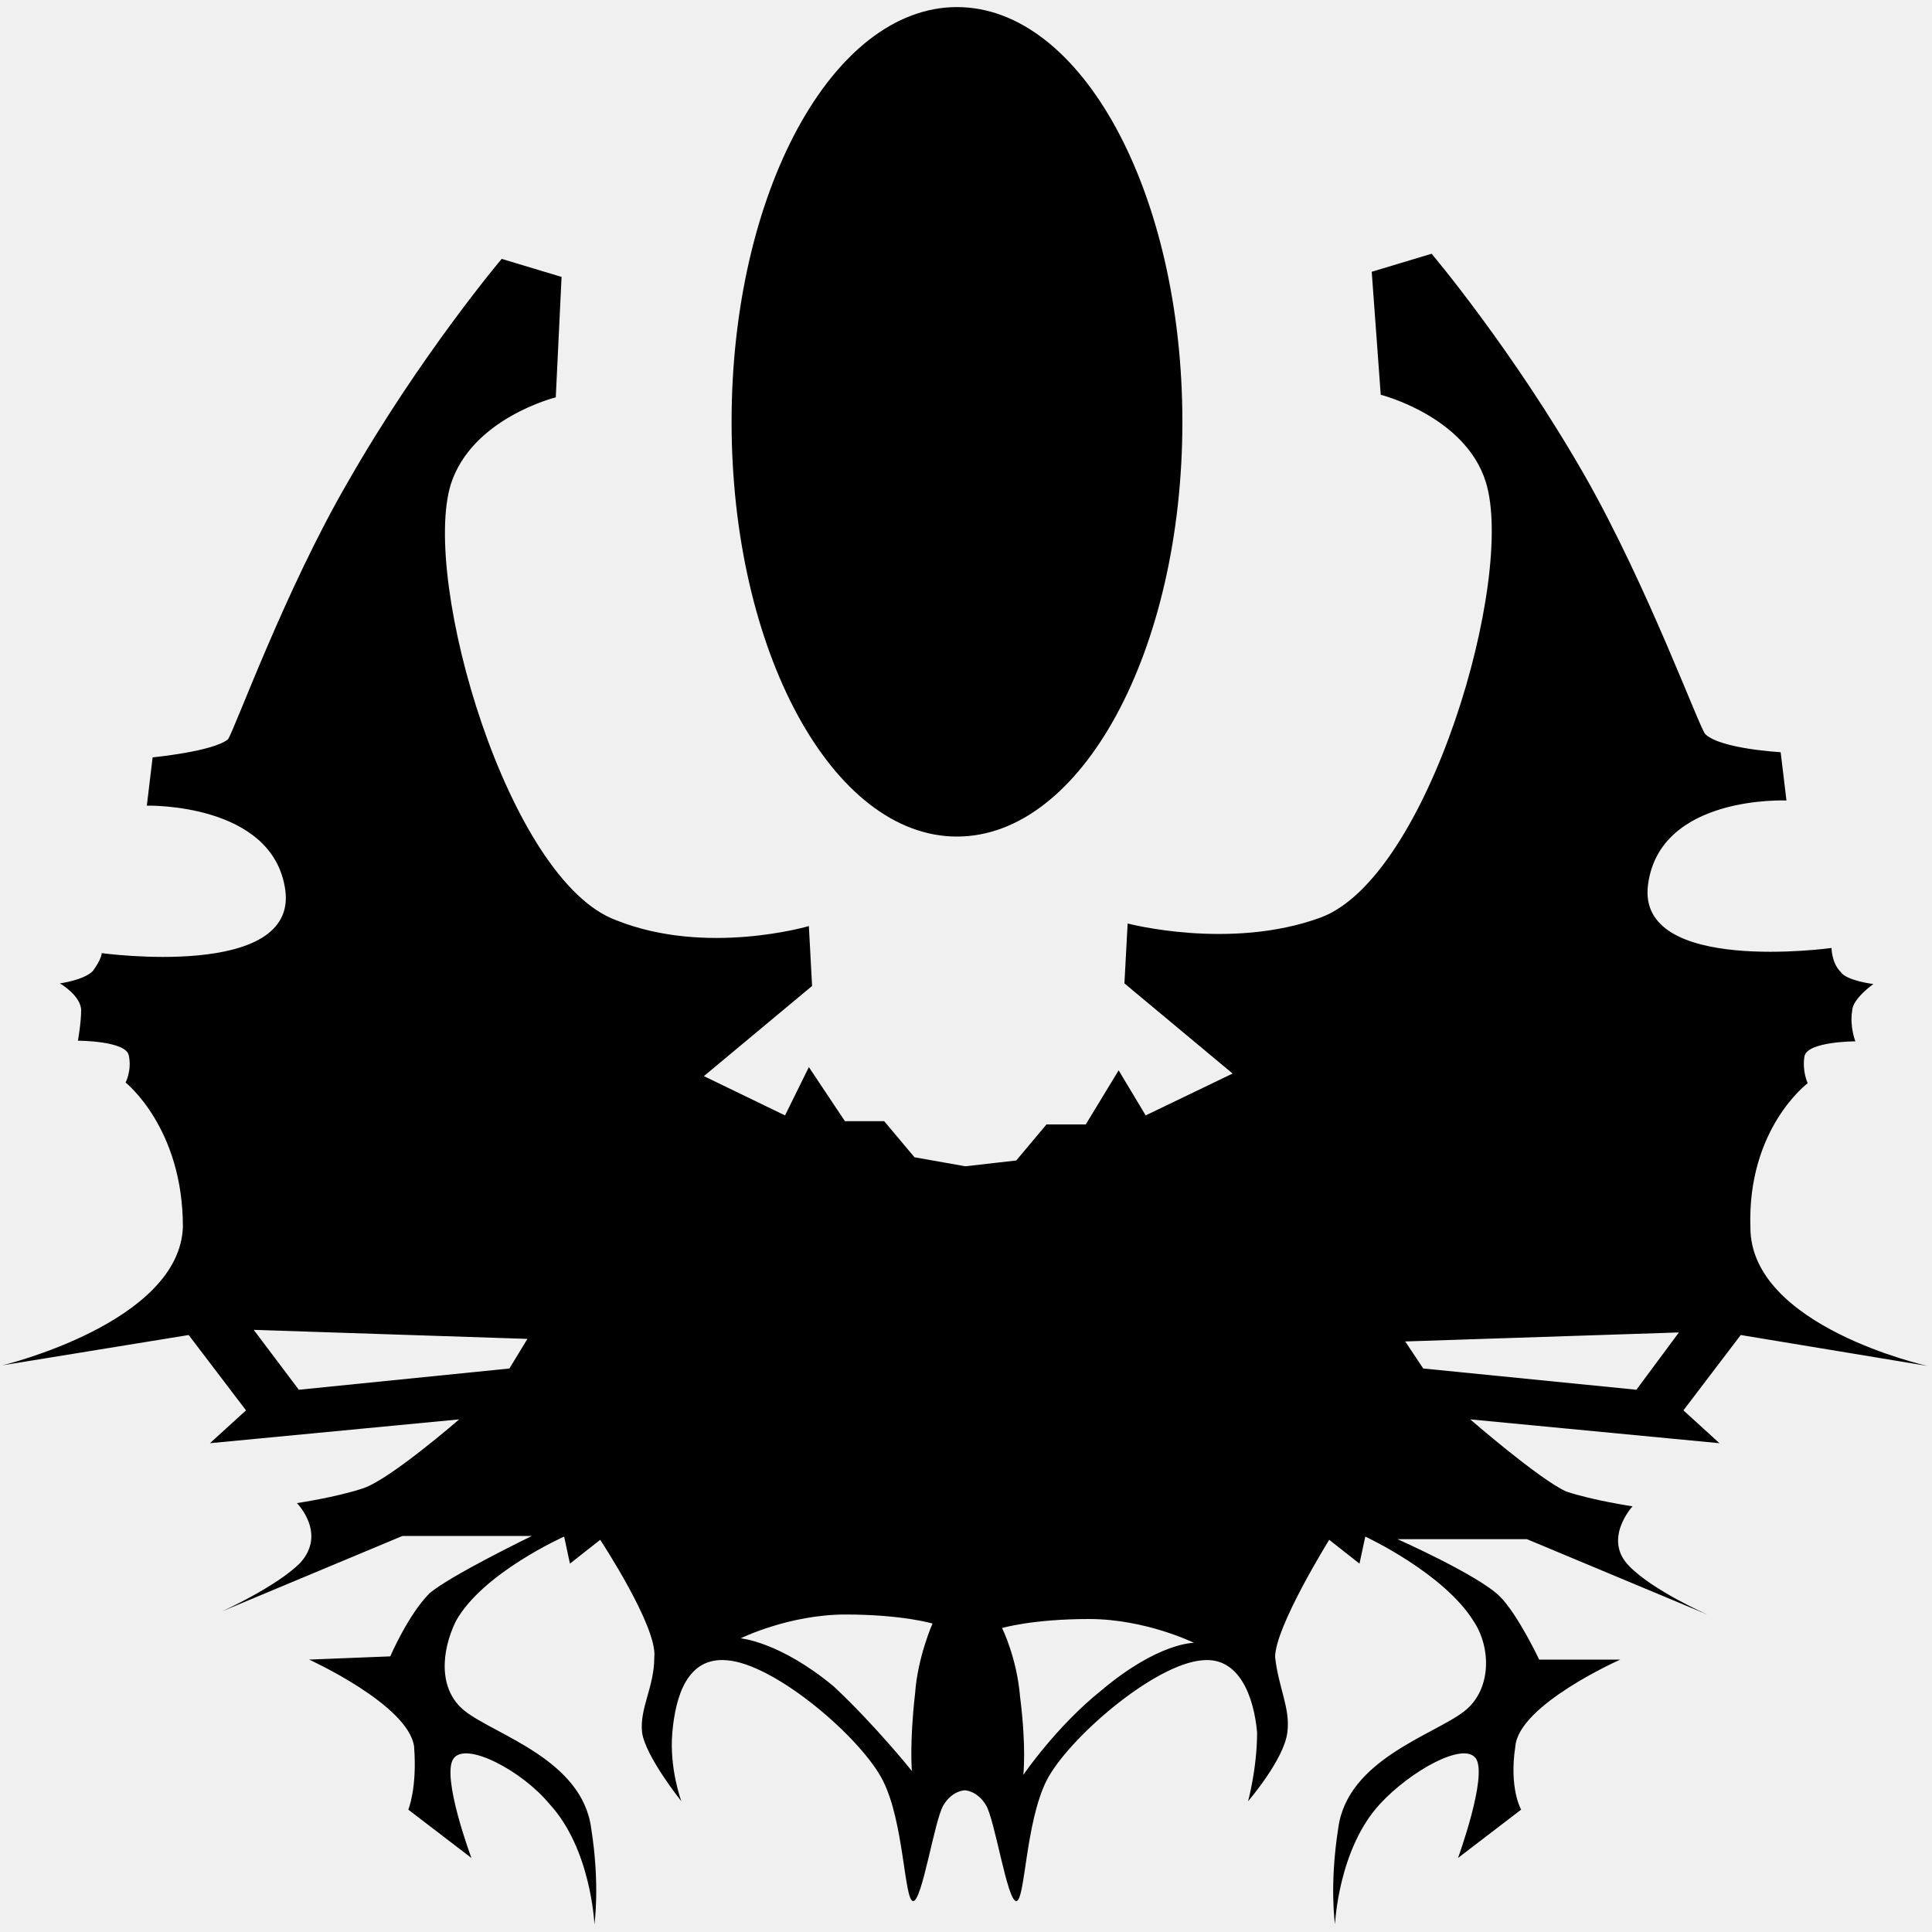
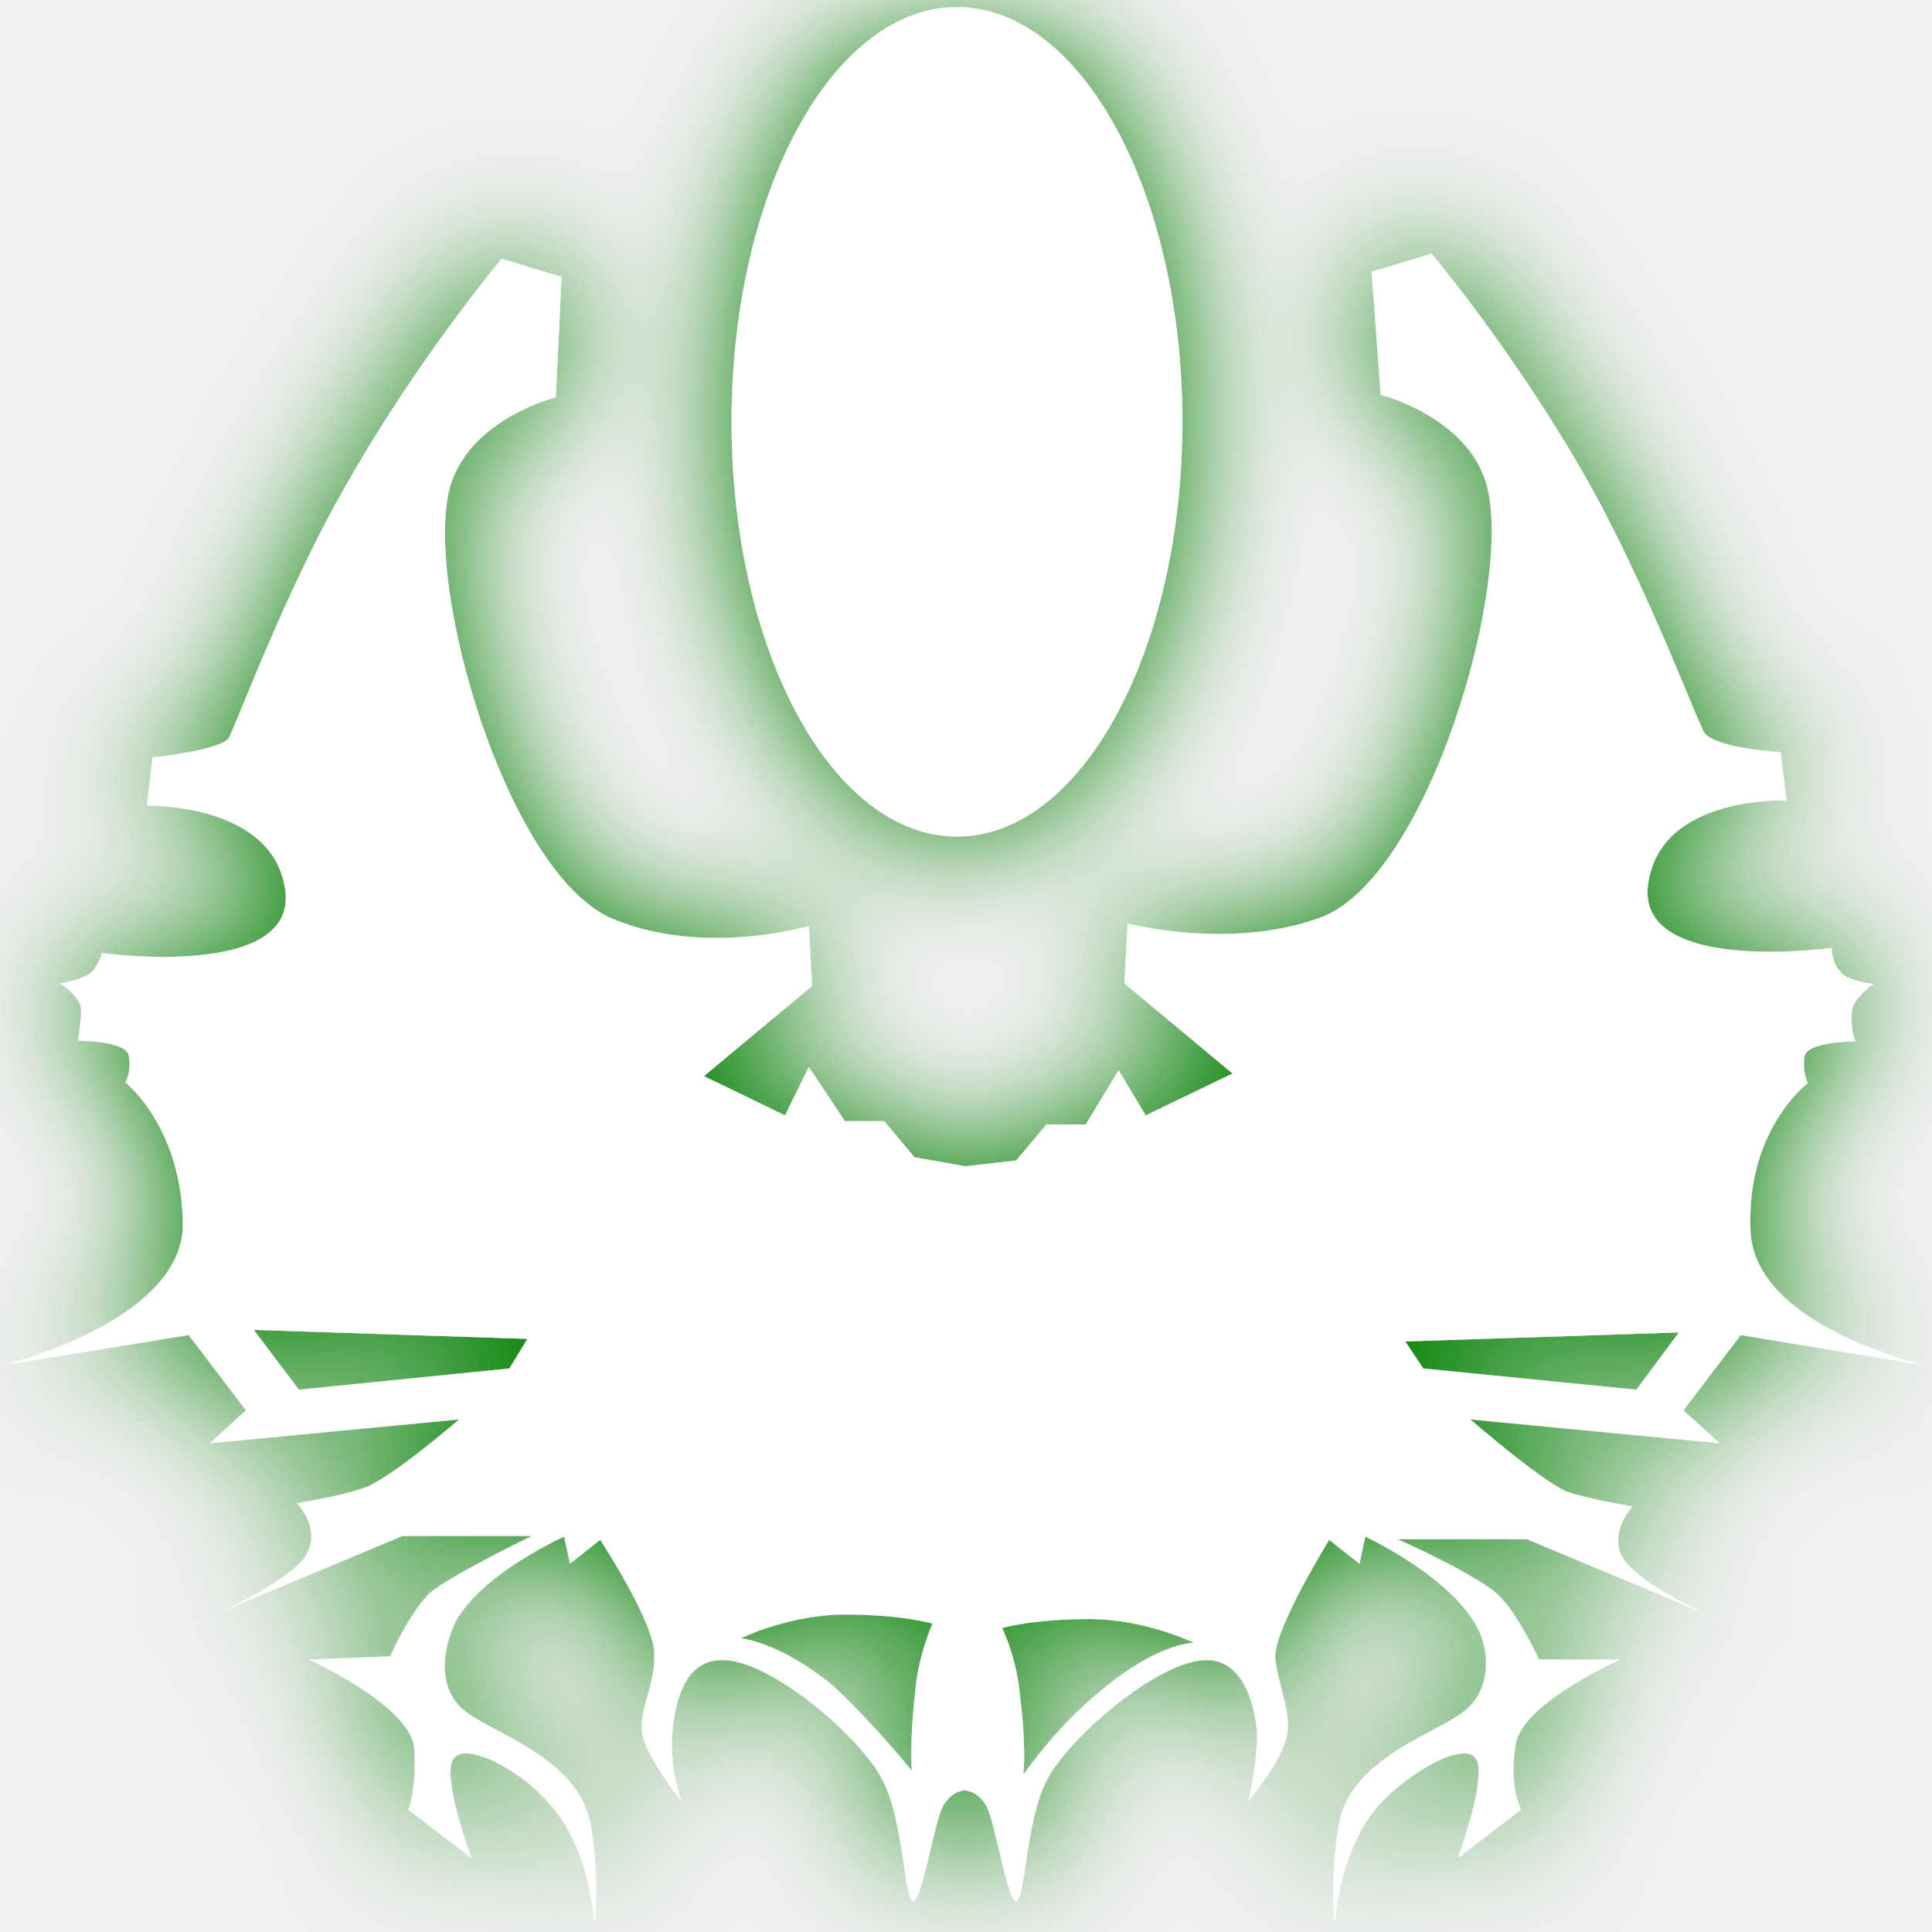
- <svg xmlns="http://www.w3.org/2000/svg" class="radiant" viewBox="0 0 300 300">
+ <svg xmlns="http://www.w3.org/2000/svg" fill="white" filter="drop-shadow(0 0 10px green)" class="radiant" viewBox="0 0 300 300">
  <ellipse cx="148.6" cy="65.5" rx="35" ry="64.4" />
  <path d="M299.3,212.1c0,0-27.5-6.1-27.5-21.5c-0.5-15.4,8.9-22.4,8.9-22.4s-0.9-1.9-0.5-4.2c0.5-2.3,7.9-2.3,7.9-2.3   s-0.9-2.3-0.5-4.7c0-1.9,3.3-4.2,3.3-4.2s-4.2-0.5-5.1-1.9c-1.4-1.4-1.4-3.7-1.4-3.7s-30.3,4.2-28.5-9.8s21.5-13.1,21.5-13.1   l-0.9-7.5c0,0-9.3-0.5-11.7-2.8c-0.9-0.9-8.9-22.9-18.7-40.1c-11.2-19.6-23.8-34.5-23.8-34.5l-9.3,2.8l1.4,19.1   c0,0,13.1,3.3,16.3,13.5c4.7,14.9-8.9,61.6-25.7,67.7c-14,5.1-29.9,0.9-29.9,0.9l-0.5,9.3l16.8,14l-13.5,6.5l-4.2-7l-5.1,8.4h-6.1   l-4.7,5.6l-7.9,0.9l-7.9-1.4l-4.7-5.6h-6.1l-5.6-8.4l-3.7,7.5l-12.6-6.1l16.8-14l-0.5-9.3c0,0-15.9,4.7-29.9-0.9   c-16.8-6.1-30.3-52.7-25.7-67.7c3.3-10.3,16.3-13.5,16.3-13.5l0.9-18.7l-9.3-2.8c0,0-12.6,14.9-23.8,34.5   c-9.8,16.8-17.7,38.7-18.7,40.1c-2.3,1.9-11.7,2.8-11.7,2.8l-0.9,7.5c0,0,19.6-0.5,21.5,13.1c1.9,14-28.5,9.8-28.5,9.8   s0,0.9-1.4,2.8c-1.4,1.4-5.1,1.9-5.1,1.9s3.3,1.9,3.3,4.2c0,1.9-0.5,4.7-0.5,4.7s7.5,0,7.9,2.3c0.5,2.3-0.5,4.2-0.5,4.2   s8.9,7,8.9,22.4c-0.5,14.9-28,21.5-28,21.5l28.9-4.7l8.9,11.7l-5.6,5.1l38.7-3.7c0,0-10.7,9.3-14.9,10.7   c-4.2,1.4-10.3,2.3-10.3,2.3s4.7,4.7,0.5,9.3c-3.7,3.7-12.1,7.5-12.1,7.5l28-11.7h20.1c0,0-12.6,6.1-15.9,8.9   c-3.3,3.3-6.1,9.8-6.1,9.8l-12.6,0.5c0,0,15.4,7,16.3,13.5c0.5,6.5-0.9,9.8-0.9,9.8l9.8,7.5c0,0-4.7-12.6-2.8-15.4   c1.9-2.8,10.7,1.9,14.9,7c6.5,7,7,18.7,7,18.7s0.9-6.1-0.5-14.9c-1.4-10.7-14.9-14.5-19.6-18.2c-4.2-3.3-3.7-9.3-1.4-14   c4.2-7.5,16.8-13.1,16.8-13.1l0.9,4.2l4.7-3.7c0,0,8.9,13.5,8.4,18.2c0,4.7-2.3,7.9-1.9,11.7c0.5,3.7,6.1,10.7,6.1,10.7   s-1.9-5.1-1.4-10.7c0.5-5.6,2.3-11.7,8.4-11.2c7.5,0.5,21,12.1,24.3,18.7c3.3,6.5,3.3,18.7,4.7,18.7s3.3-12.6,4.7-14.9   c1.4-2.3,3.3-2.3,3.3-2.3s1.9,0,3.3,2.3c1.4,2.3,3.3,14.9,4.7,14.9s1.4-12.1,4.7-18.7c3.3-6.5,16.8-18.2,24.3-18.7   c5.6-0.5,7.9,5.6,8.4,11.2c0,5.6-1.4,10.7-1.4,10.7s5.6-6.5,6.1-10.7c0.5-3.7-1.4-7-1.9-11.7c0-4.7,8.4-18.2,8.4-18.2l4.7,3.7   l0.9-4.2c0,0,12.1,5.6,16.8,13.1c2.8,4.2,2.8,10.7-1.4,14c-4.7,3.7-18.2,7.5-19.6,18.2c-1.4,8.9-0.5,14.9-0.5,14.9s0.5-11.7,7-18.7   c4.7-5.1,13.1-9.8,14.9-7s-2.8,15.4-2.8,15.4l9.8-7.5c0,0-1.9-3.3-0.9-9.8c0.5-6.5,16.3-13.5,16.3-13.5h-12.6c0,0-3.3-7-6.1-9.8   c-3.3-3.3-15.9-8.9-15.9-8.9h20.1l28,11.7c0,0-8.4-3.7-12.1-7.5c-4.2-4.2,0.5-9.3,0.5-9.3s-6.1-0.9-10.3-2.3   c-4.2-1.9-14.9-11.2-14.9-11.2l38.7,3.7l-5.6-5.1l8.9-11.7L299.3,212.1z M79.1,212.5l-32.7,3.3l-7-9.3l42.5,1.4L79.1,212.5z   M142.1,262.9c-0.9,7.9-0.5,12.1-0.5,12.1s-5.6-7-12.1-13.1c-8.4-7-14.5-7.5-14.5-7.5s7.5-3.7,16.3-3.7s13.5,1.4,13.5,1.4   S142.5,257.3,142.1,262.9z M171,262.5c-7,5.6-12.1,13.1-12.1,13.1s0.5-4.2-0.5-12.1c-0.5-6.1-2.8-10.7-2.8-10.7s4.7-1.4,13.5-1.4   s16.3,3.7,16.3,3.7S179.9,255,171,262.5z M254.1,215.8l-33.1-3.3l-2.8-4.2l42.5-1.4L254.1,215.8z" />
</svg>
